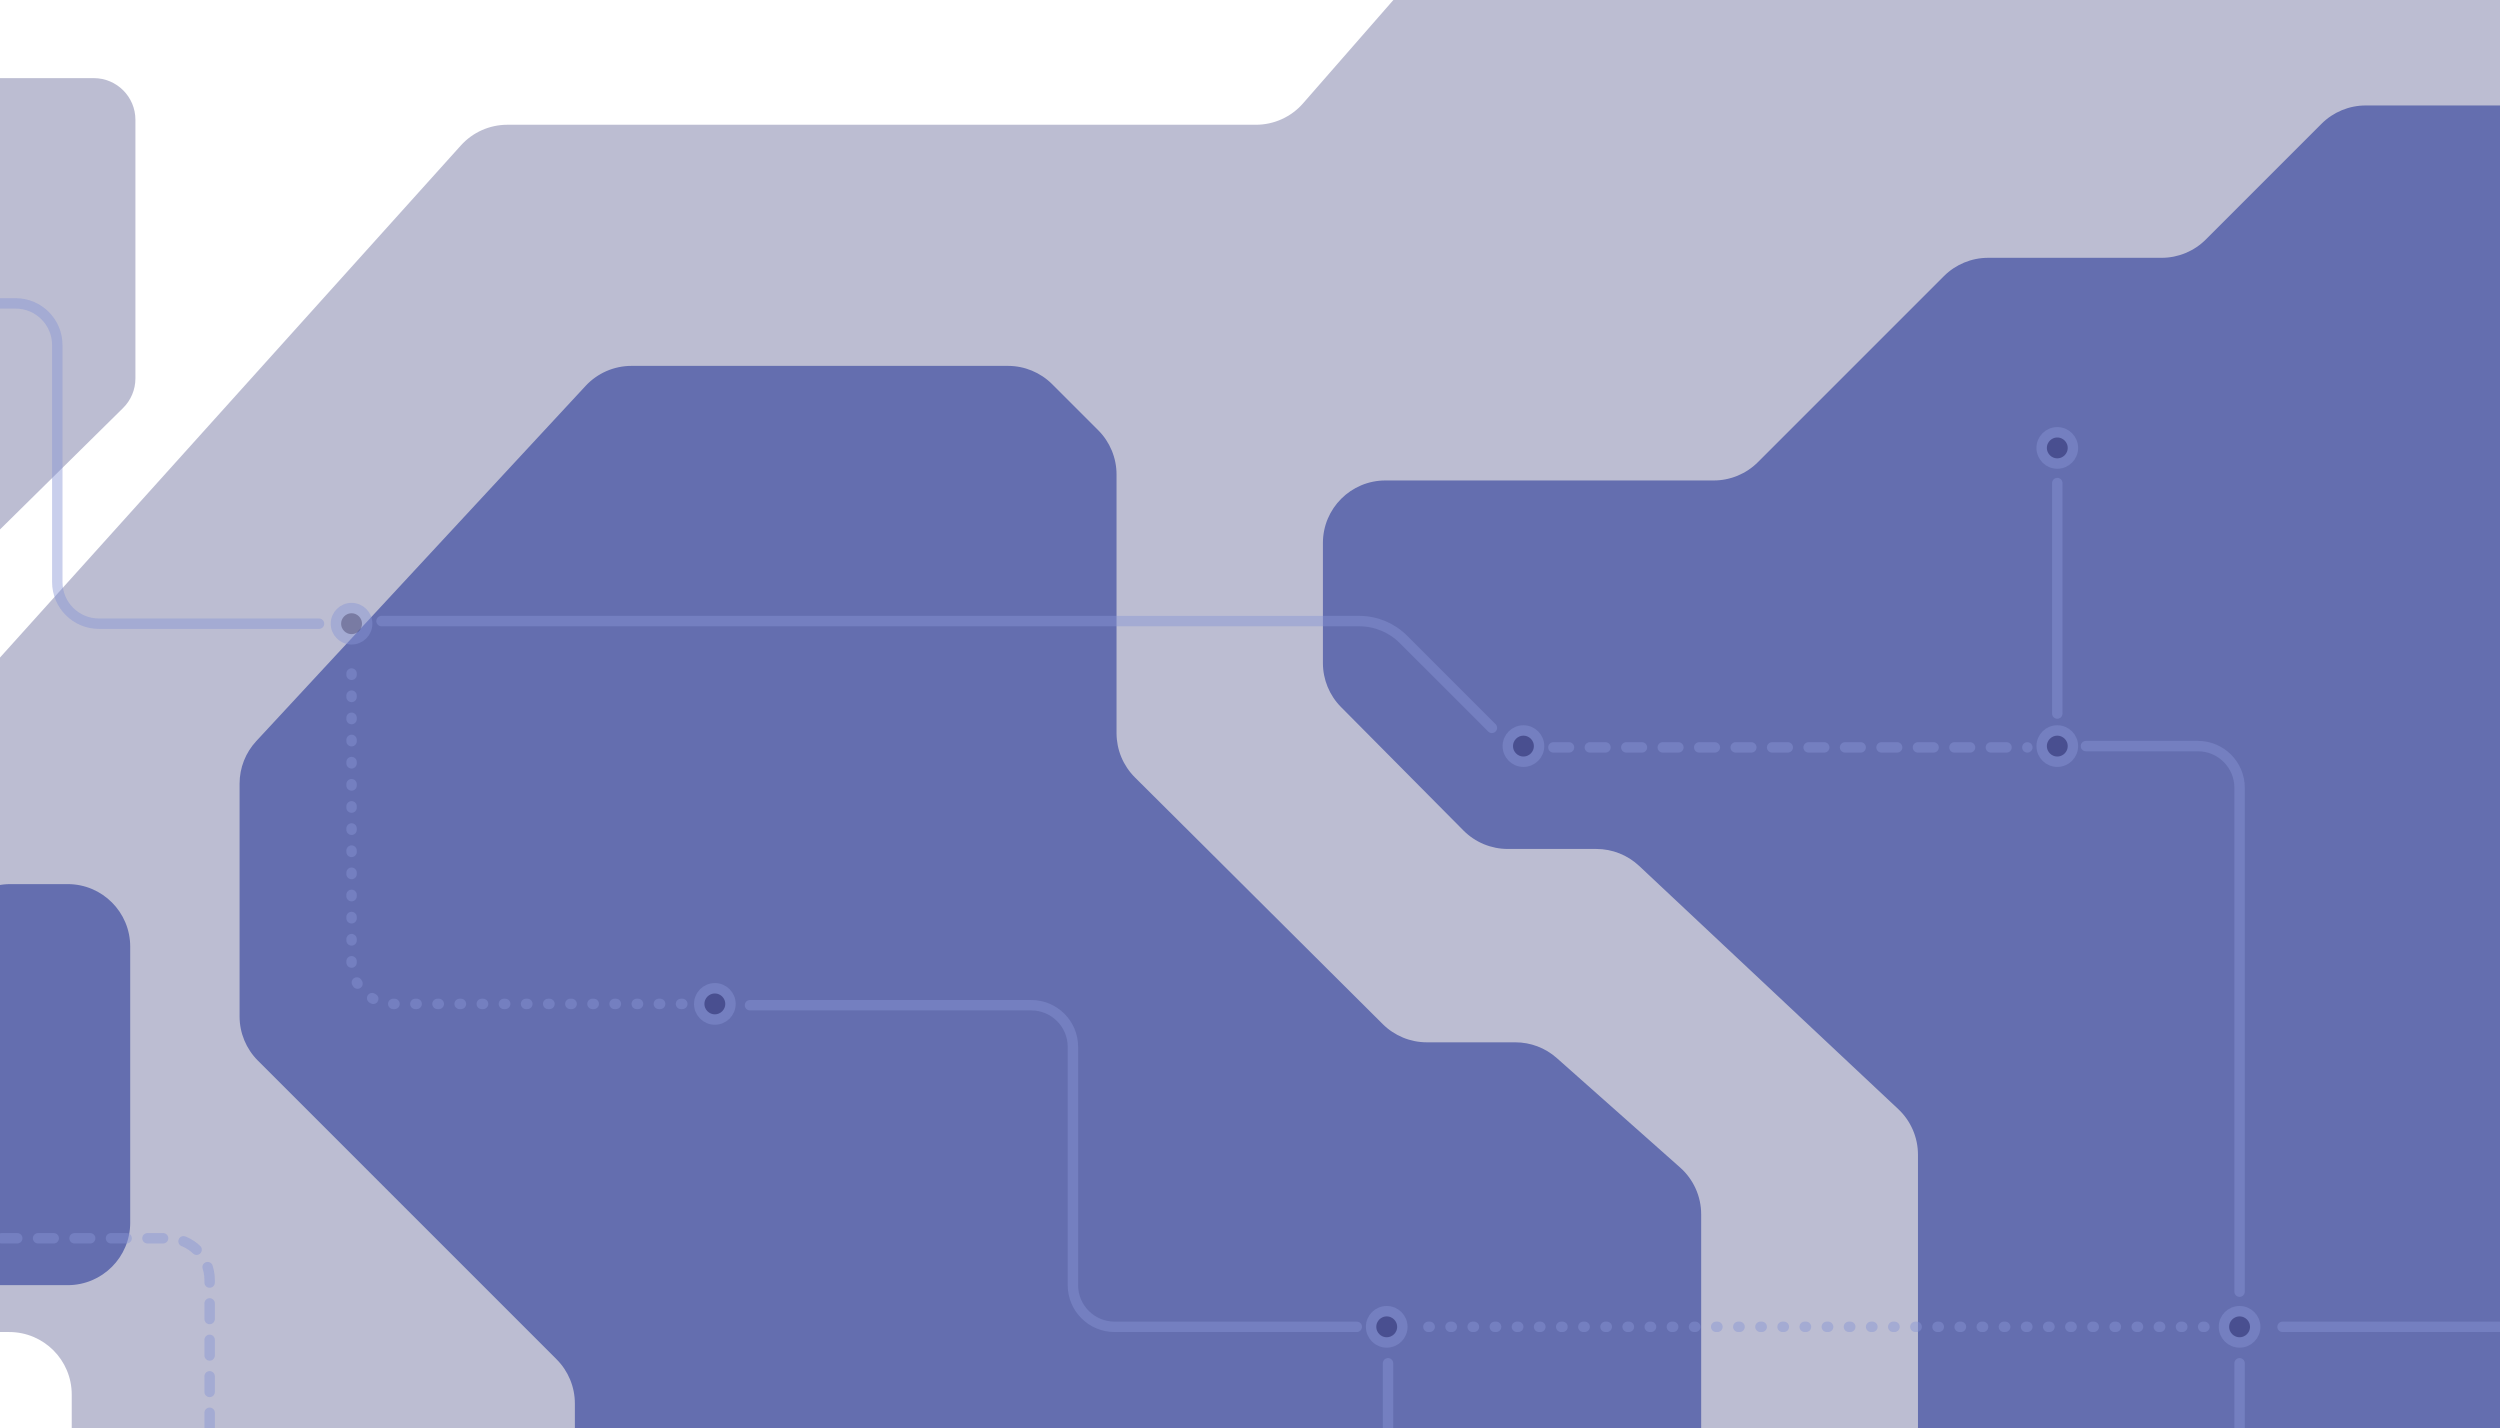
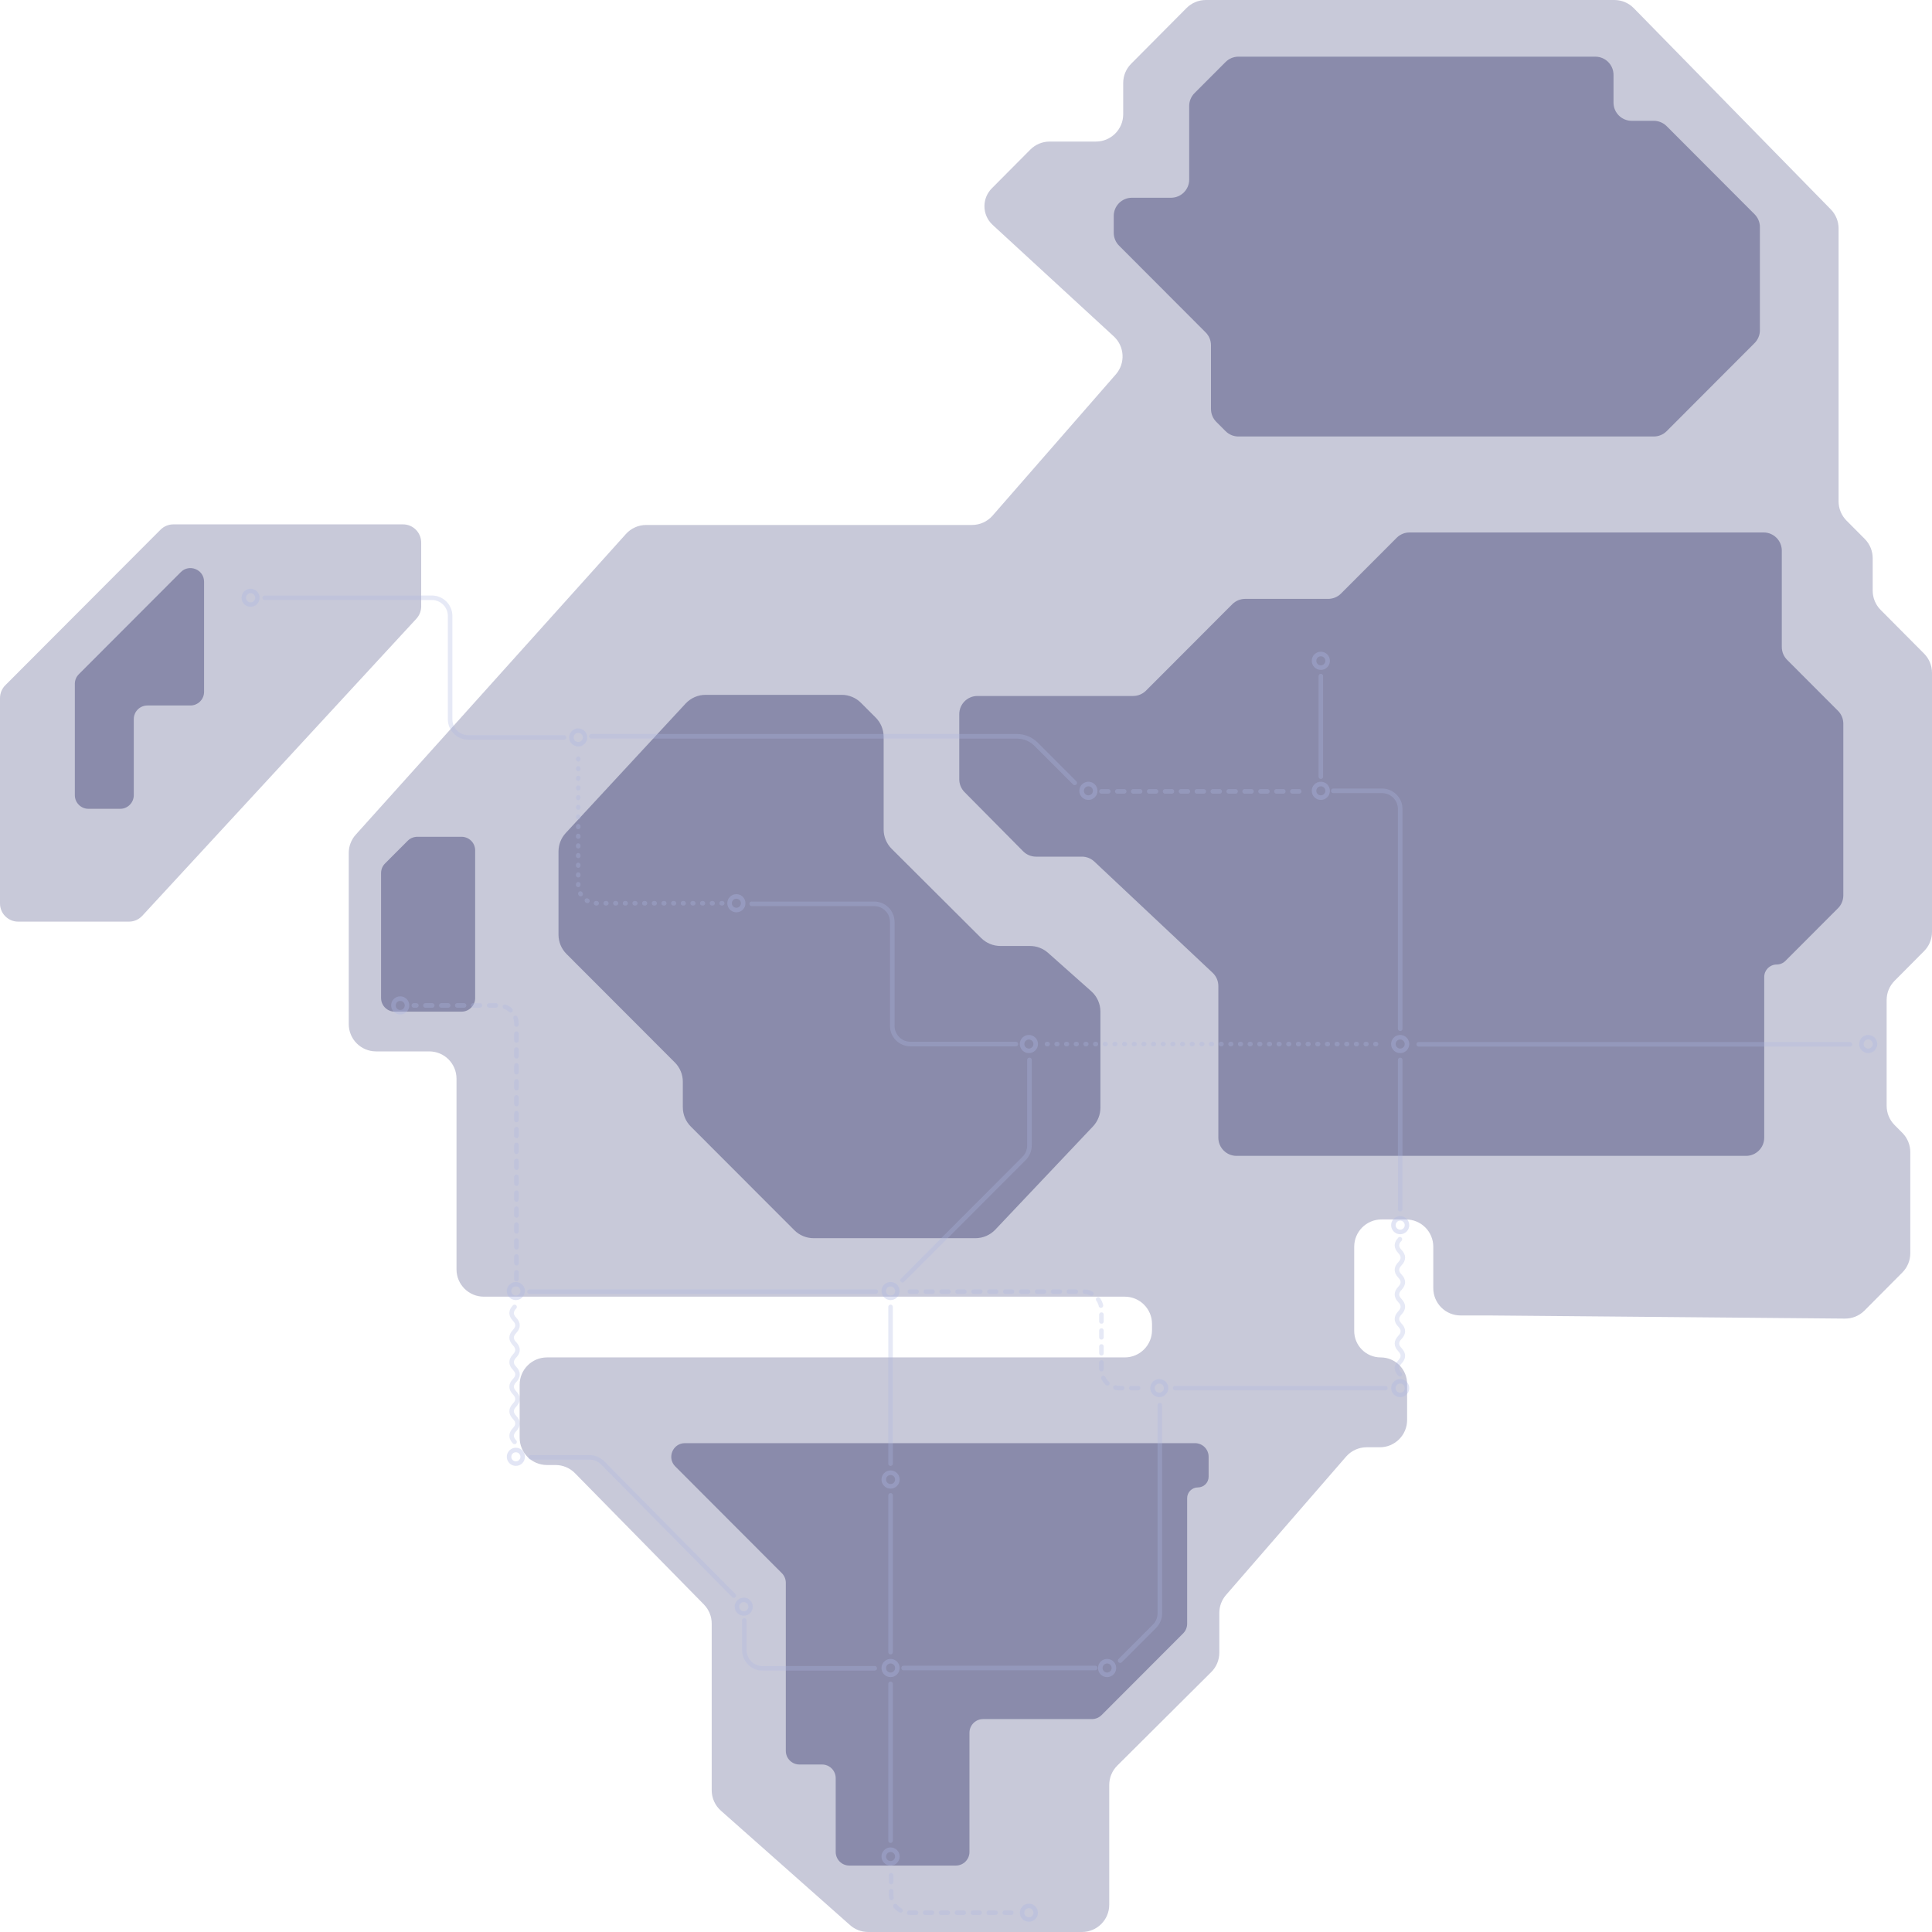
- <svg xmlns="http://www.w3.org/2000/svg" width="1920" height="1096" viewBox="0 0 1920 1096" fill="none">
-   <g style="mix-blend-mode:multiply">
-     <path d="M1826.18 1488.09L1876.64 1488.09L2297.36 1493.53C2310.34 1493.7 2322.84 1488.6 2332 1479.4L2398.73 1412.37C2407.68 1403.37 2412.71 1391.2 2412.71 1378.5L2412.71 1200.41C2412.71 1187.71 2407.68 1175.54 2398.73 1166.54L2384.98 1152.73C2376.03 1143.74 2371 1131.56 2371 1118.87L2371 932.528C2371 919.835 2376.03 907.659 2384.98 898.663L2437.02 846.391C2445.97 837.396 2451 825.22 2451 812.527L2451 356.249C2451 343.556 2445.97 331.38 2437.02 322.385L2360.37 245.386C2351.41 236.39 2346.38 224.214 2346.38 211.521L2346.38 154.311C2346.38 141.618 2341.36 129.442 2332.4 120.447L2300.19 88.094C2291.24 79.098 2286.21 66.922 2286.21 54.229L2286.21 -447.593C2286.21 -460.161 2281.28 -472.227 2272.48 -481.2L1924.94 -835.608C1915.91 -844.813 1903.56 -850 1890.67 -850L1376.92 -850C1364.16 -850 1351.91 -844.913 1342.91 -835.864L1245.15 -737.663C1236.19 -728.667 1231.16 -716.491 1231.16 -703.798L1231.16 -648.668C1231.16 -622.159 1209.67 -600.668 1183.16 -600.668L1101.37 -600.668C1088.6 -600.668 1076.36 -595.581 1067.35 -586.533L1000.36 -519.24C991.404 -510.244 986.376 -498.068 986.376 -485.376L986.376 -437.124C986.376 -422.512 993.033 -408.695 1004.46 -399.588L1209.72 -235.996C1231.12 -218.941 1233.95 -187.476 1215.95 -166.872L1000.72 79.398C991.606 89.828 978.43 95.812 964.578 95.812L389.63 95.812C376.022 95.812 363.054 101.587 353.951 111.702L-122.678 641.309C-130.611 650.123 -135 661.561 -135 673.419L-135 975C-135 1001.51 -113.51 1023 -87 1023L7.087 1023C33.597 1023 55.087 1044.49 55.087 1071L55.087 1407C55.087 1433.51 76.577 1455 103.087 1455L138 1455L289.271 1455L1234 1455C1260.51 1455 1282 1476.49 1282 1503L1282 1514C1282 1540.51 1260.51 1562 1234 1562L214.5 1562C187.99 1562 166.5 1583.49 166.5 1610L166.5 1703.5C166.5 1730.01 187.99 1751.5 214.5 1751.5L229.805 1751.5C242.674 1751.5 255.004 1756.67 264.028 1765.84L491.494 1997.13C500.323 2006.11 505.271 2018.2 505.271 2030.79L505.271 2324.38C505.271 2338.13 511.168 2351.22 521.467 2360.33L749.38 2561.95C758.156 2569.71 769.468 2574 781.184 2574L1158.55 2574C1185.06 2574 1206.55 2552.51 1206.55 2526L1206.55 2314.97C1206.55 2302.19 1211.65 2289.93 1220.71 2280.92L1386.58 2116.08C1395.64 2107.07 1400.74 2094.81 1400.74 2082.03L1400.74 2011.95C1400.74 2000.37 1404.92 1989.19 1412.51 1980.46L1624.34 1736.76C1633.45 1726.27 1646.67 1720.25 1660.57 1720.25L1684 1720.25C1710.51 1720.25 1732 1698.76 1732 1672.25L1732 1608.66C1732 1582.89 1711.11 1562 1685.34 1562C1659.58 1562 1638.69 1541.11 1638.69 1515.34L1638.69 1367C1638.69 1340.49 1660.18 1319 1686.69 1319L1730.18 1319C1756.69 1319 1778.18 1340.49 1778.18 1367L1778.18 1440.09C1778.18 1466.6 1799.67 1488.09 1826.18 1488.09Z" fill="#BCBDD2" />
+ <svg xmlns="http://www.w3.org/2000/svg" width="3400" height="3400" viewBox="0 0 3400 3400" fill="none">
+   <g style="mix-blend-mode:multiply" opacity="0.35">
+     <path d="M32 1621.94H226.88C235.814 1621.94 244.341 1618.21 250.399 1611.64L732.735 1088.86C738.189 1082.95 741.217 1075.2 741.217 1067.16V954.799C741.217 937.126 726.89 922.799 709.217 922.799H305.129C296.63 922.799 288.48 926.18 282.477 932.196L9.349 1205.91C3.362 1211.91 0 1220.03 0 1228.51V1589.94C0 1607.61 14.327 1621.94 32 1621.94Z" fill="#626493" />
  </g>
-   <g style="mix-blend-mode:multiply">
-     <path d="M100 939V727C100 700.49 78.51 679 52 679H7.882C-4.848 679 -17.057 684.057 -26.059 693.059L-51.941 718.941C-60.943 727.943 -66 740.152 -66 752.882V939C-66 965.51 -44.51 987 -18 987H52C78.51 987 100 965.51 100 939Z" fill="#8794D4" />
+   <g style="mix-blend-mode:multiply" opacity="0.35">
+     <path d="M2570.35 2314.98L2620.58 2314.98L3246.77 2320.51C3259.7 2320.62 3272.12 2315.52 3281.24 2306.35L3347.85 2239.33C3356.78 2230.34 3361.8 2218.17 3361.8 2205.49L3361.8 2027.53C3361.8 2014.85 3356.78 2002.69 3347.85 1993.69L3334.15 1979.91C3325.21 1970.92 3320.19 1958.75 3320.19 1946.07L3320.19 1759.87C3320.19 1747.19 3325.21 1735.03 3334.15 1726.04L3386.04 1673.82C3394.98 1664.83 3400 1652.66 3400 1639.98L3400 1184.07C3400 1171.39 3394.98 1159.22 3386.04 1150.23L3309.59 1073.31C3300.65 1064.32 3295.63 1052.15 3295.63 1039.47L3295.63 982.297C3295.63 969.618 3290.62 957.453 3281.68 948.46L3249.56 916.148C3240.62 907.154 3235.61 894.99 3235.61 882.31L3235.61 402.07C3235.61 389.515 3230.69 377.461 3221.91 368.49L2875.24 14.419C2866.21 5.197 2853.85 6.52306e-06 2840.94 6.67721e-06L2122.12 1.52626e-05C2109.34 1.54153e-05 2097.09 5.097 2088.08 14.162L1990.6 112.238C1981.66 121.231 1976.65 133.396 1976.65 146.076L1976.65 201.126C1976.65 227.636 1955.15 249.126 1928.65 249.126L1847.23 249.126C1834.45 249.126 1822.19 254.224 1813.18 263.289L1745.41 331.475C1737.11 339.832 1732.44 351.135 1732.44 362.917C1732.44 375.388 1737.67 387.29 1746.84 395.735L1960.04 591.941C1979.18 609.558 1980.81 639.217 1963.7 658.819L1746.79 907.411C1737.68 917.857 1724.49 923.852 1710.62 923.852L1137.2 923.852C1123.58 923.852 1110.6 929.639 1101.49 939.77L626.048 1468.89C618.131 1477.71 613.752 1489.13 613.752 1500.98L613.751 1802.28C613.751 1828.79 635.242 1850.28 661.751 1850.28L755.382 1850.28C781.892 1850.28 803.382 1871.77 803.382 1898.28L803.382 2233.92C803.382 2260.43 824.873 2281.92 851.382 2281.92L886.099 2281.92L1037.01 2281.92L1979.36 2281.92C2005.87 2281.92 2027.36 2303.41 2027.36 2329.92L2027.36 2340.83C2027.36 2367.34 2005.87 2388.83 1979.36 2388.83L962.53 2388.83C936.021 2388.83 914.53 2410.32 914.53 2436.83L914.53 2530.18C914.53 2556.69 936.021 2578.18 962.53 2578.18L977.612 2578.18C990.494 2578.18 1002.84 2583.36 1011.86 2592.55L1238.74 2823.6C1247.55 2832.58 1252.49 2844.65 1252.49 2857.23L1252.49 3150.59C1252.49 3164.32 1258.38 3177.4 1268.66 3186.51L1495.98 3387.93C1504.76 3395.71 1516.08 3400 1527.81 3400L1904.09 3400C1930.6 3400 1952.09 3378.51 1952.09 3352L1952.09 3141.18C1952.09 3128.41 1957.18 3116.17 1966.23 3107.16L2131.68 2942.46C2140.73 2933.45 2145.81 2921.21 2145.81 2908.44L2145.81 2838.4C2145.81 2826.84 2149.99 2815.67 2157.56 2806.94L2368.84 2563.49C2377.96 2552.98 2391.18 2546.95 2405.09 2546.95L2428.28 2546.95C2454.79 2546.95 2476.28 2525.46 2476.28 2498.95L2476.28 2435.38C2476.28 2409.67 2455.44 2388.83 2429.74 2388.83C2404.03 2388.83 2383.19 2367.99 2383.19 2342.29L2383.19 2194.03C2383.19 2167.52 2404.69 2146.03 2431.19 2146.03L2474.35 2146.03C2500.86 2146.03 2522.35 2167.52 2522.35 2194.03L2522.35 2266.98C2522.35 2293.49 2543.84 2314.98 2570.35 2314.98Z" fill="#626493" />
  </g>
-   <g style="mix-blend-mode:multiply">
-     <path d="M-102.627 508.627L-46 452L94.475 313.398C100.569 307.385 104 299.181 104 290.619V92C104 74.327 89.673 60 72 60H-76.745C-85.232 60 -93.371 63.371 -99.373 69.373L-206.627 176.627C-212.629 182.629 -216 190.768 -216 199.255V486C-216 503.673 -201.673 518 -184 518H-125.255C-116.768 518 -108.629 514.629 -102.627 508.627Z" fill="#BCBDD2" />
+   <g style="mix-blend-mode:multiply" opacity="0.5">
+     <path d="M138.704 1186.55L318.157 1006.81C333.271 991.675 359.141 1002.38 359.141 1023.77V1217.54C359.141 1230.79 348.396 1241.54 335.141 1241.54H259.438C246.183 1241.54 235.438 1252.28 235.438 1265.54V1399.39C235.438 1412.64 224.693 1423.39 211.438 1423.39H155.688C142.433 1423.39 131.688 1412.64 131.688 1399.39V1203.51C131.688 1197.15 134.211 1191.05 138.704 1186.55Z" fill="#626493" />
  </g>
-   <g style="mix-blend-mode:multiply">
-     <path d="M1016 509.232V417C1016 390.49 1037.49 369 1064 369H1316.12C1328.85 369 1341.06 363.943 1350.06 354.941L1492.94 212.059C1501.94 203.057 1514.15 198 1526.88 198H1660.12C1672.85 198 1685.06 192.943 1694.06 183.941L1782.94 95.059C1791.94 86.057 1804.15 81 1816.88 81H2193C2219.51 81 2241 102.49 2241 129V276.118C2241 288.848 2246.06 301.057 2255.06 310.059L2335.44 390.441C2344.44 399.443 2349.5 411.652 2349.5 424.382V713.618C2349.5 726.348 2344.44 738.557 2335.44 747.559L2251.96 831.04C2244.94 838.057 2235.42 842 2225.5 842C2215.58 842 2206.06 845.943 2199.04 852.96L1887.06 1164.94C1878.06 1173.94 1865.85 1179 1853.12 1179H1521C1494.49 1179 1473 1157.51 1473 1131V1077V886.779C1473 873.521 1467.52 860.853 1457.85 851.78L1258.85 665.001C1249.95 656.649 1238.21 652 1226 652H1158C1145.2 652 1132.93 646.889 1123.92 637.802L1029.92 543.035C1021 534.044 1016 521.895 1016 509.232Z" fill="#8794D4" />
+   <g style="mix-blend-mode:multiply" opacity="0.5">
+     <path d="M836.219 1756.33V1496.59C836.219 1483.33 825.474 1472.59 812.219 1472.59H734.44C728.068 1472.59 721.958 1475.12 717.456 1479.63L677.633 1519.51C673.141 1524.01 670.617 1530.11 670.617 1536.47V1756.33C670.617 1769.59 681.362 1780.33 694.617 1780.33H812.219C825.474 1780.33 836.219 1769.59 836.219 1756.33Z" fill="#626493" />
  </g>
-   <g style="mix-blend-mode:multiply">
-     <path d="M184 780.618V601.828C184 589.725 188.572 578.069 196.801 569.193L449.754 296.365C458.838 286.568 471.593 281 484.953 281H774.118C786.848 281 799.057 286.057 808.059 295.059L843.441 330.441C852.443 339.443 857.5 351.652 857.5 364.382V563.053C857.5 575.822 862.587 588.064 871.637 597.072L1061.95 786.519C1070.95 795.473 1083.13 800.5 1095.82 800.5H1163.77C1175.51 800.5 1186.85 804.805 1195.63 812.6L1290.36 896.677C1300.63 905.787 1306.5 918.854 1306.5 932.577V1138.37C1306.5 1150.65 1301.79 1162.47 1293.34 1171.39L1086.2 1390.01C1077.13 1399.58 1064.53 1405 1051.36 1405H708.882C696.152 1405 683.943 1399.94 674.941 1390.94L455.559 1171.56C446.557 1162.56 441.5 1150.35 441.5 1137.62V1077.88C441.5 1065.15 436.443 1052.94 427.441 1043.94L198.059 814.559C189.057 805.557 184 793.348 184 780.618Z" fill="#8794D4" />
+   <g style="mix-blend-mode:multiply" opacity="0.5">
+     <path d="M1688.16 1371.5V1256.79C1688.16 1239.12 1702.49 1224.79 1720.16 1224.79H1994.13C2002.62 1224.79 2010.77 1221.41 2016.77 1215.4L2168.61 1063.32C2174.61 1057.31 2182.76 1053.93 2191.26 1053.93H2337.3C2345.8 1053.93 2353.94 1050.55 2359.95 1044.54L2457.91 946.42C2463.92 940.408 2472.06 937.029 2480.56 937.029H3103.68C3121.35 937.029 3135.68 951.356 3135.68 969.029V1138.61C3135.68 1147.09 3139.05 1155.22 3145.04 1161.22L3234.57 1250.89C3240.56 1256.89 3243.92 1265.02 3243.92 1273.5V1575.75C3243.92 1584.23 3240.56 1592.36 3234.57 1598.36L3142.09 1690.99C3137.99 1695.1 3132.42 1697.4 3126.62 1697.4C3114.54 1697.4 3104.76 1707.19 3104.76 1719.26V2002.13C3104.76 2019.8 3090.43 2034.13 3072.76 2034.13H2176.07C2158.39 2034.13 2144.07 2019.8 2144.07 2002.13V1932.21V1735.22C2144.07 1726.39 2140.42 1717.95 2133.99 1711.91L1925.85 1516.24C1919.92 1510.67 1912.08 1507.56 1903.93 1507.56H1823.22C1814.68 1507.56 1806.49 1504.15 1800.48 1498.08L1697.43 1394.01C1691.49 1388.02 1688.16 1379.93 1688.16 1371.5Z" fill="#626493" />
  </g>
-   <path opacity="0.45" d="M1042 1019H856C838.327 1019 824 1004.67 824 987V804C824 786.327 809.673 772 792 772H576" stroke="#8794D4" stroke-width="8" stroke-linecap="round" />
-   <path opacity="0.45" d="M1193 574H1557" stroke="#8794D4" stroke-width="8" stroke-linecap="round" stroke-dasharray="12 16" />
-   <path opacity="0.45" d="M1097 1019H1693" stroke="#8794D4" stroke-width="8" stroke-linecap="round" stroke-dasharray="1 16" />
-   <path opacity="0.45" d="M1753 1019H2349" stroke="#8794D4" stroke-width="8" stroke-linecap="round" />
-   <path opacity="0.45" d="M1145.78 558.999L1077.83 491.043C1068.82 482.041 1056.62 476.984 1043.88 476.984H293" stroke="#8794D4" stroke-width="8" stroke-linecap="round" stroke-linejoin="round" />
-   <path opacity="0.45" d="M1066 1047V1197.75C1066 1206.23 1062.63 1214.37 1056.63 1220.37L842 1435" stroke="#8794D4" stroke-width="8" stroke-linecap="round" />
-   <circle opacity="0.45" cx="1580" cy="573" r="12" fill="#292B6A" stroke="#8794D4" stroke-width="8" />
-   <circle opacity="0.45" cx="1580" cy="344" r="12" fill="#292B6A" stroke="#8794D4" stroke-width="8" />
-   <circle opacity="0.45" cx="1170" cy="573" r="12" fill="#292B6A" stroke="#8794D4" stroke-width="8" />
-   <circle opacity="0.45" cx="270" cy="479" r="12" fill="#292B6A" stroke="#8794D4" stroke-width="8" />
-   <circle opacity="0.45" cx="549" cy="771" r="12" fill="#292B6A" stroke="#8794D4" stroke-width="8" />
-   <circle opacity="0.45" cx="1065" cy="1019" r="12" fill="#292B6A" stroke="#8794D4" stroke-width="8" />
-   <path opacity="0.45" d="M1602 573H1688C1705.67 573 1720 587.327 1720 605V992" stroke="#8794D4" stroke-width="8" stroke-linecap="round" />
-   <path opacity="0.45" d="M1580 548L1580 371" stroke="#8794D4" stroke-width="8" stroke-linecap="round" />
-   <path opacity="0.45" d="M524 771H302C284.327 771 270 756.673 270 739V505" stroke="#8794D4" stroke-width="8" stroke-linecap="round" stroke-dasharray="1 16" />
-   <path opacity="0.45" d="M245 479H76C58.327 479 44 464.673 44 447V265C44 247.327 29.673 233 12 233H-114" stroke="#8794D4" stroke-width="8" stroke-linecap="round" />
-   <path opacity="0.45" d="M161 1433V983C161 965.327 146.673 951 129 951H-20" stroke="#8794D4" stroke-width="8" stroke-linecap="round" stroke-dasharray="12 16" />
-   <circle opacity="0.45" cx="1720" cy="1019" r="12" fill="#292B6A" stroke="#8794D4" stroke-width="8" />
-   <path opacity="0.45" d="M1720 1047V1310" stroke="#8794D4" stroke-width="8" stroke-linecap="round" />
+   <g style="mix-blend-mode:multiply" opacity="0.5">
+     <path d="M982.867 1644.88V1498.52C982.867 1486.43 987.431 1474.78 995.647 1465.91L1206.51 1238.18C1215.6 1228.37 1228.36 1222.79 1241.73 1222.79H1481.24C1493.98 1222.79 1506.2 1227.86 1515.2 1236.87L1541.05 1262.76C1550.04 1271.76 1555.09 1283.96 1555.09 1296.68V1459.78C1555.09 1472.54 1560.17 1484.77 1569.21 1493.78L1726.68 1650.74C1735.68 1659.71 1747.87 1664.74 1760.57 1664.74H1812.55C1824.3 1664.74 1835.65 1669.06 1844.43 1676.86L1920.46 1744.43C1930.71 1753.54 1936.57 1766.59 1936.57 1780.31V1949.34C1936.57 1961.61 1931.87 1973.42 1923.44 1982.33L1751.54 2164C1742.47 2173.58 1729.86 2179.01 1716.67 2179.01H1431.83C1419.09 2179.01 1406.87 2173.94 1397.87 2164.92L1215.68 1982.51C1206.69 1973.51 1201.65 1961.31 1201.65 1948.59V1903.67C1201.65 1890.95 1196.6 1878.75 1187.61 1869.75L996.904 1678.8C987.916 1669.8 982.867 1657.6 982.867 1644.88Z" fill="#626493" />
+   </g>
+   <g style="mix-blend-mode:multiply" opacity="0.5">
+     <path d="M2121.77 585.012L1969.35 432.304C1963.36 426.305 1960 418.175 1960 409.698V379.987C1960 362.314 1974.33 347.987 1992 347.987H2060.78C2078.46 347.987 2092.78 333.66 2092.78 315.987V186.499C2092.78 178.023 2096.15 169.893 2102.13 163.893L2156.81 109.113C2162.81 103.099 2170.96 99.719 2179.46 99.719H2807.52C2825.2 99.719 2839.52 114.046 2839.52 131.719V180.61C2839.52 198.283 2853.85 212.61 2871.52 212.61H2910.41C2918.91 212.61 2927.05 215.99 2933.06 222.004L3087.79 377.029C3093.78 383.028 3097.14 391.159 3097.14 399.635V581.144C3097.14 589.62 3093.78 597.75 3087.79 603.75L2933.06 758.774C2927.05 764.789 2918.91 768.168 2910.41 768.168H2179.46C2170.96 768.168 2162.81 764.789 2156.81 758.774L2140.47 742.405C2134.48 736.406 2131.12 728.276 2131.12 719.799V607.618C2131.12 599.141 2127.76 591.011 2121.77 585.012Z" fill="#626493" />
+   </g>
+   <g style="mix-blend-mode:multiply" opacity="0.5">
+     <path d="M1375.88 2768.49L1188.35 2580.67C1173.25 2565.54 1183.96 2539.71 1205.34 2539.71H2102.99C2116.24 2539.71 2126.99 2550.45 2126.99 2563.71V2598.75C2126.99 2609.18 2118.53 2617.64 2108.09 2617.64C2097.66 2617.64 2089.19 2626.1 2089.19 2636.54V2857.51C2089.19 2863.87 2086.67 2869.97 2082.18 2874.47L1938.61 3018.27C1934.1 3022.77 1927.99 3025.31 1921.62 3025.31H1730.12C1716.86 3025.31 1706.12 3036.05 1706.12 3049.31V3259.1C1706.12 3272.35 1695.37 3283.1 1682.12 3283.1H1494.68C1481.43 3283.1 1470.68 3272.35 1470.68 3259.1V3129.24C1470.68 3115.99 1459.94 3105.24 1446.68 3105.24H1406.89C1393.64 3105.24 1382.89 3094.5 1382.89 3081.24V2785.44C1382.89 2779.09 1380.37 2772.99 1375.88 2768.49Z" fill="#626493" />
+   </g>
+   <g opacity="0.5">
+     <path opacity="0.6" d="M1787.73 1837.34H1602.25C1584.58 1837.34 1570.25 1823.01 1570.25 1805.34V1622.54C1570.25 1604.87 1555.92 1590.54 1538.25 1590.54H1322.84" stroke="#AEB7E2" stroke-width="8" stroke-linecap="round" />
+     <path opacity="0.6" d="M1938.37 1392.71H2301.49" stroke="#AEB7E2" stroke-width="8" stroke-linecap="round" stroke-dasharray="12 16" />
+     <path opacity="0.6" d="M1842.59 1837.34H2437.16" stroke="#AEB7E2" stroke-width="8" stroke-linecap="round" stroke-dasharray="1 16" />
+     <path opacity="0.6" d="M2496.77 1837.83H3255.77" stroke="#AEB7E2" stroke-width="8" stroke-linecap="round" />
+     <path opacity="0.6" d="M1891.27 1377.72L1823.51 1309.86C1814.51 1300.84 1802.29 1295.77 1789.54 1295.77H1040.53" stroke="#AEB7E2" stroke-width="8" stroke-linecap="round" stroke-linejoin="round" />
+     <path opacity="0.6" d="M1291.42 2808.04L1060.4 2574.25C1054.38 2568.17 1046.19 2564.74 1037.63 2564.74L933.782 2564.74" stroke="#AEB7E2" stroke-width="8" stroke-linecap="round" stroke-linejoin="round" />
+     <path opacity="0.6" d="M1811.67 1865.32V2015.94C1811.67 2024.42 1808.3 2032.55 1802.31 2038.55L1588.2 2253" stroke="#AEB7E2" stroke-width="8" stroke-linecap="round" />
+     <ellipse opacity="0.7" cx="2324.44" cy="1391.71" rx="11.971" ry="11.99" stroke="#AEB7E2" stroke-width="8" />
+     <ellipse opacity="0.7" cx="2324.44" cy="1162.9" rx="11.971" ry="11.99" stroke="#AEB7E2" stroke-width="8" />
+     <ellipse opacity="0.7" cx="1915.42" cy="1391.71" rx="11.971" ry="11.99" stroke="#AEB7E2" stroke-width="8" />
+     <ellipse opacity="0.7" cx="1017.59" cy="1297.79" rx="11.971" ry="11.99" stroke="#AEB7E2" stroke-width="8" />
+     <ellipse opacity="0.7" cx="440.971" cy="1051.99" rx="11.971" ry="11.99" stroke="#AEB7E2" stroke-width="8" />
+     <ellipse opacity="0.7" cx="1295.91" cy="1589.55" rx="11.971" ry="11.99" stroke="#AEB7E2" stroke-width="8" />
+     <ellipse opacity="0.7" cx="1810.67" cy="1837.34" rx="11.971" ry="11.99" stroke="#AEB7E2" stroke-width="8" />
+     <path opacity="0.6" d="M2346.38 1391.71H2432.1C2449.77 1391.71 2464.1 1406.04 2464.1 1423.71V1810.36" stroke="#AEB7E2" stroke-width="8" stroke-linecap="round" />
+     <path opacity="0.6" d="M2324.44 1366.73L2324.44 1189.88" stroke="#AEB7E2" stroke-width="8" stroke-linecap="round" />
+     <path opacity="0.6" d="M1270.98 1589.55H1049.59C1031.91 1589.55 1017.59 1575.22 1017.59 1557.55V1323.77" stroke="#AEB7E2" stroke-width="8" stroke-linecap="round" stroke-dasharray="1 16" />
+     <path opacity="0.6" d="M992.647 1297.79H824.129C806.456 1297.79 792.129 1283.46 792.129 1265.79V1083.99C792.129 1066.32 777.802 1051.99 760.129 1051.99H465.914" stroke="#AEB7E2" stroke-width="8" stroke-linecap="round" />
+     <path opacity="0.6" d="M908.847 2251V1801.4C908.847 1783.73 894.521 1769.4 876.847 1769.4H728.281" stroke="#AEB7E2" stroke-width="8" stroke-linecap="round" stroke-dasharray="12 16" />
+     <ellipse opacity="0.7" cx="2464.1" cy="1837.34" rx="11.971" ry="11.99" stroke="#AEB7E2" stroke-width="8" />
+     <ellipse opacity="0.7" cx="3287.74" cy="1837.34" rx="11.971" ry="11.99" stroke="#AEB7E2" stroke-width="8" />
+     <ellipse opacity="0.7" cx="2464.1" cy="2442.84" rx="11.971" ry="11.99" stroke="#AEB7E2" stroke-width="8" />
+     <ellipse opacity="0.7" cx="2464.1" cy="2156.08" rx="11.971" ry="11.99" stroke="#AEB7E2" stroke-width="8" />
+     <ellipse opacity="0.7" cx="907.846" cy="2271.98" rx="11.971" ry="11.99" stroke="#AEB7E2" stroke-width="8" />
+     <ellipse opacity="0.7" cx="704.338" cy="1769.4" rx="11.971" ry="11.99" stroke="#AEB7E2" stroke-width="8" />
+     <path opacity="0.6" d="M2464.1 1865.32V2128.1" stroke="#AEB7E2" stroke-width="8" stroke-linecap="round" />
+     <path opacity="0.6" d="M931.789 2272.98L1541.32 2272.98" stroke="#AEB7E2" stroke-width="8" stroke-linecap="round" />
+     <path opacity="0.6" d="M1590.2 2935.44H1927.39" stroke="#AEB7E2" stroke-width="8" stroke-linecap="round" />
+     <path opacity="0.6" d="M2068.05 2442.84H2438.16" stroke="#AEB7E2" stroke-width="8" stroke-linecap="round" />
+     <path opacity="0.6" d="M2041.12 2472.82V2839.27C2041.12 2847.74 2037.76 2855.88 2031.77 2861.88L1971.29 2922.45" stroke="#AEB7E2" stroke-width="8" stroke-linecap="round" />
+     <path opacity="0.6" d="M1601.17 2272.98H1906.36C1924.03 2272.98 1938.36 2287.31 1938.36 2304.98V2410.84C1938.36 2428.52 1952.69 2442.84 1970.36 2442.84H2015.18" stroke="#AEB7E2" stroke-width="8" stroke-linecap="round" stroke-dasharray="12 16" />
+     <path opacity="0.6" d="M1568.26 3300.14V3334.08C1568.26 3351.76 1582.58 3366.08 1600.26 3366.08H1779.75" stroke="#AEB7E2" stroke-width="8" stroke-linecap="round" stroke-dasharray="12 16" />
+     <ellipse opacity="0.7" cx="907.846" cy="2563.74" rx="11.971" ry="11.99" stroke="#AEB7E2" stroke-width="8" />
+     <ellipse opacity="0.7" cx="1308.88" cy="2827.53" rx="11.971" ry="11.99" stroke="#AEB7E2" stroke-width="8" />
+     <ellipse opacity="0.7" cx="1567.26" cy="2271.98" rx="11.971" ry="11.99" stroke="#AEB7E2" stroke-width="8" />
+     <ellipse opacity="0.7" cx="2040.12" cy="2442.84" rx="11.971" ry="11.99" stroke="#AEB7E2" stroke-width="8" />
+     <ellipse opacity="0.7" cx="1567.26" cy="2603.71" rx="11.971" ry="11.99" stroke="#AEB7E2" stroke-width="8" />
+     <ellipse opacity="0.7" cx="1948.34" cy="2935.44" rx="11.971" ry="11.99" stroke="#AEB7E2" stroke-width="8" />
+     <path opacity="0.6" d="M1567.26 2299.96V2575.73" stroke="#AEB7E2" stroke-width="8" stroke-linecap="round" />
+     <ellipse opacity="0.7" cx="1567.26" cy="2935.44" rx="11.971" ry="11.99" stroke="#AEB7E2" stroke-width="8" />
+     <ellipse opacity="0.7" cx="1567.26" cy="3267.17" rx="11.971" ry="11.99" stroke="#AEB7E2" stroke-width="8" />
+     <ellipse opacity="0.7" cx="1810.67" cy="3366.08" rx="11.971" ry="11.99" stroke="#AEB7E2" stroke-width="8" />
+     <path opacity="0.6" d="M1567.26 2631.69V2907.46" stroke="#AEB7E2" stroke-width="8" stroke-linecap="round" />
+     <path opacity="0.6" d="M1567.26 2963.42V3239.19" stroke="#AEB7E2" stroke-width="8" stroke-linecap="round" />
+     <path opacity="0.6" d="M2463.6 2180.81C2456.68 2188.01 2456.68 2195.21 2463.6 2202.41C2470.52 2209.61 2470.52 2216.81 2463.6 2224.01C2456.68 2231.21 2456.68 2238.4 2463.6 2245.6C2470.52 2252.8 2470.52 2260 2463.6 2267.2C2456.68 2274.4 2456.68 2281.6 2463.6 2288.8C2470.52 2296 2470.52 2303.2 2463.6 2310.4C2456.68 2317.6 2456.68 2324.8 2463.6 2332C2470.52 2339.2 2470.52 2346.4 2463.6 2353.6C2456.68 2360.8 2456.68 2368 2463.6 2375.2C2470.52 2382.4 2470.52 2389.59 2463.6 2396.79C2456.68 2403.99 2456.68 2411.19 2463.6 2418.39" stroke="#AEB7E2" stroke-width="8" stroke-linecap="round" />
+     <path opacity="0.6" d="M905.555 2299.96C898.638 2307.16 898.638 2314.36 905.555 2321.56C912.471 2328.76 912.471 2335.96 905.555 2343.16C898.638 2350.36 898.638 2357.56 905.555 2364.76C912.471 2371.96 912.471 2379.16 905.555 2386.36C898.638 2393.55 898.638 2400.75 905.555 2407.95C912.471 2415.15 912.471 2422.35 905.555 2429.55C898.638 2436.75 898.638 2443.95 905.555 2451.15C912.471 2458.35 912.471 2465.55 905.555 2472.75C898.638 2479.95 898.638 2487.15 905.555 2494.35C912.471 2501.55 912.471 2508.75 905.555 2515.95C898.638 2523.15 898.638 2530.35 905.555 2537.54" stroke="#AEB7E2" stroke-width="8" stroke-linecap="round" />
+     <path opacity="0.6" d="M1309.88 2851.51V2903.94C1309.88 2921.61 1324.2 2935.94 1341.88 2935.94H1539.32" stroke="#AEB7E2" stroke-width="8" stroke-linecap="round" />
+   </g>
</svg>
